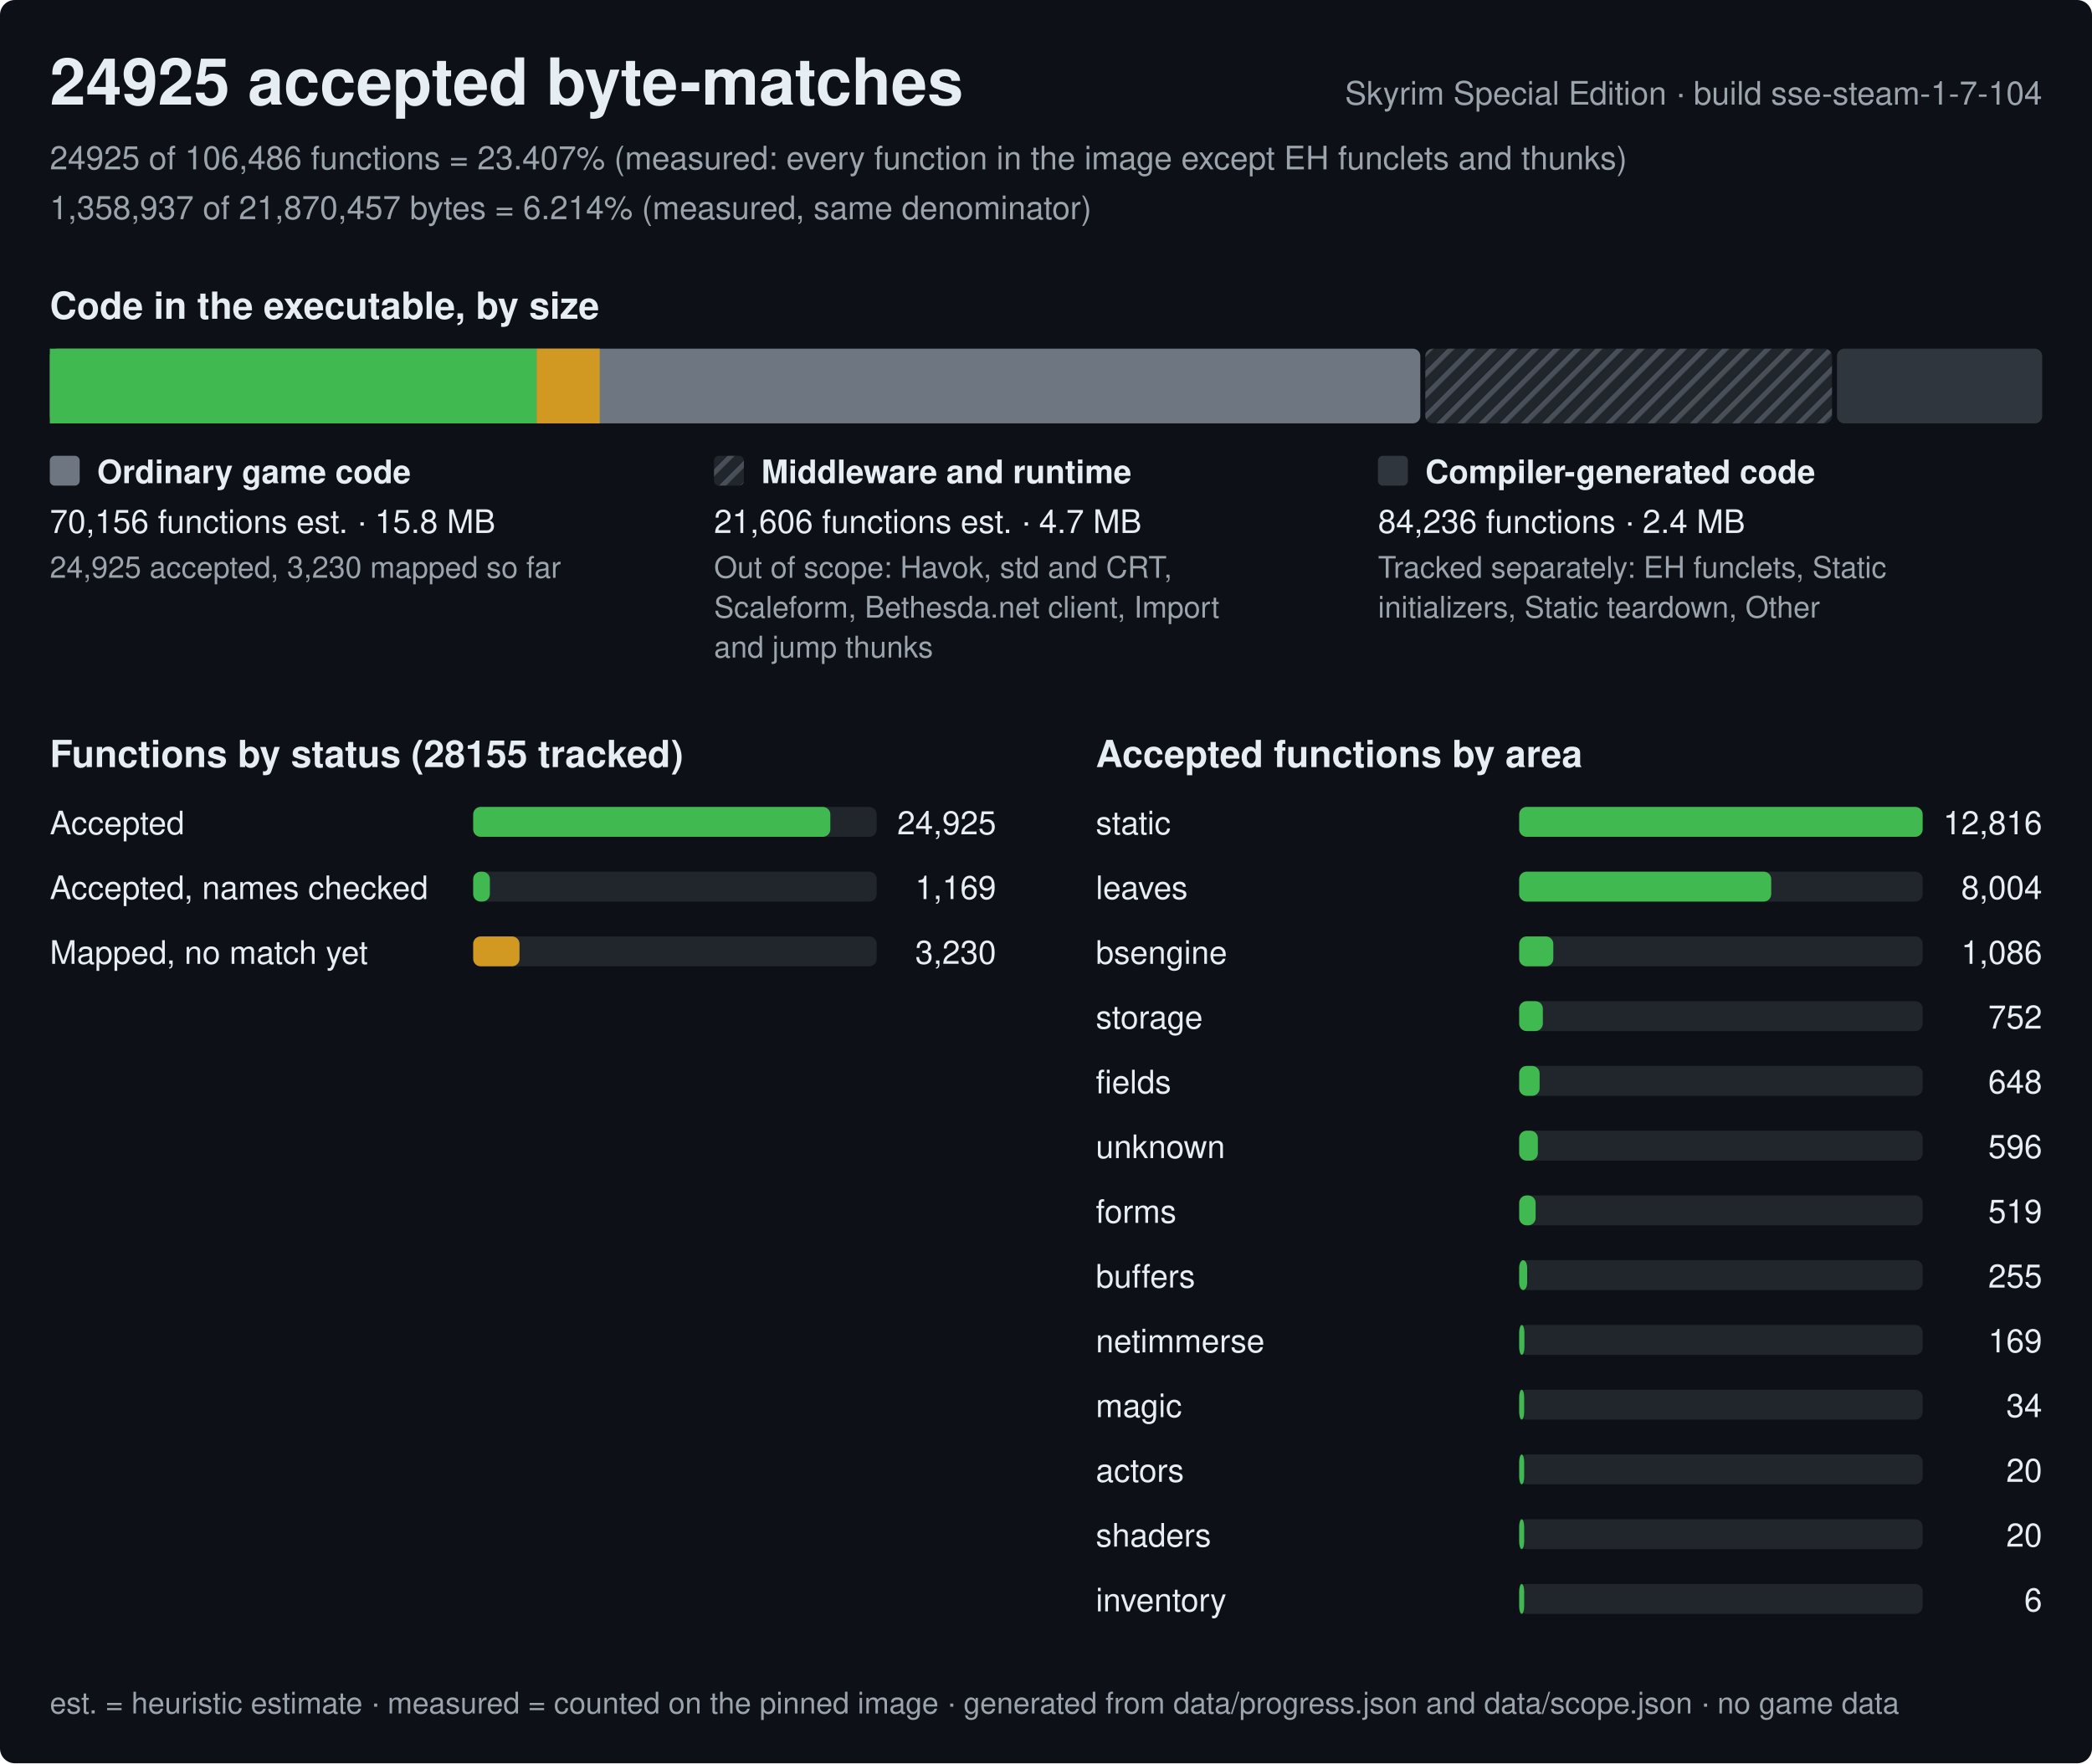
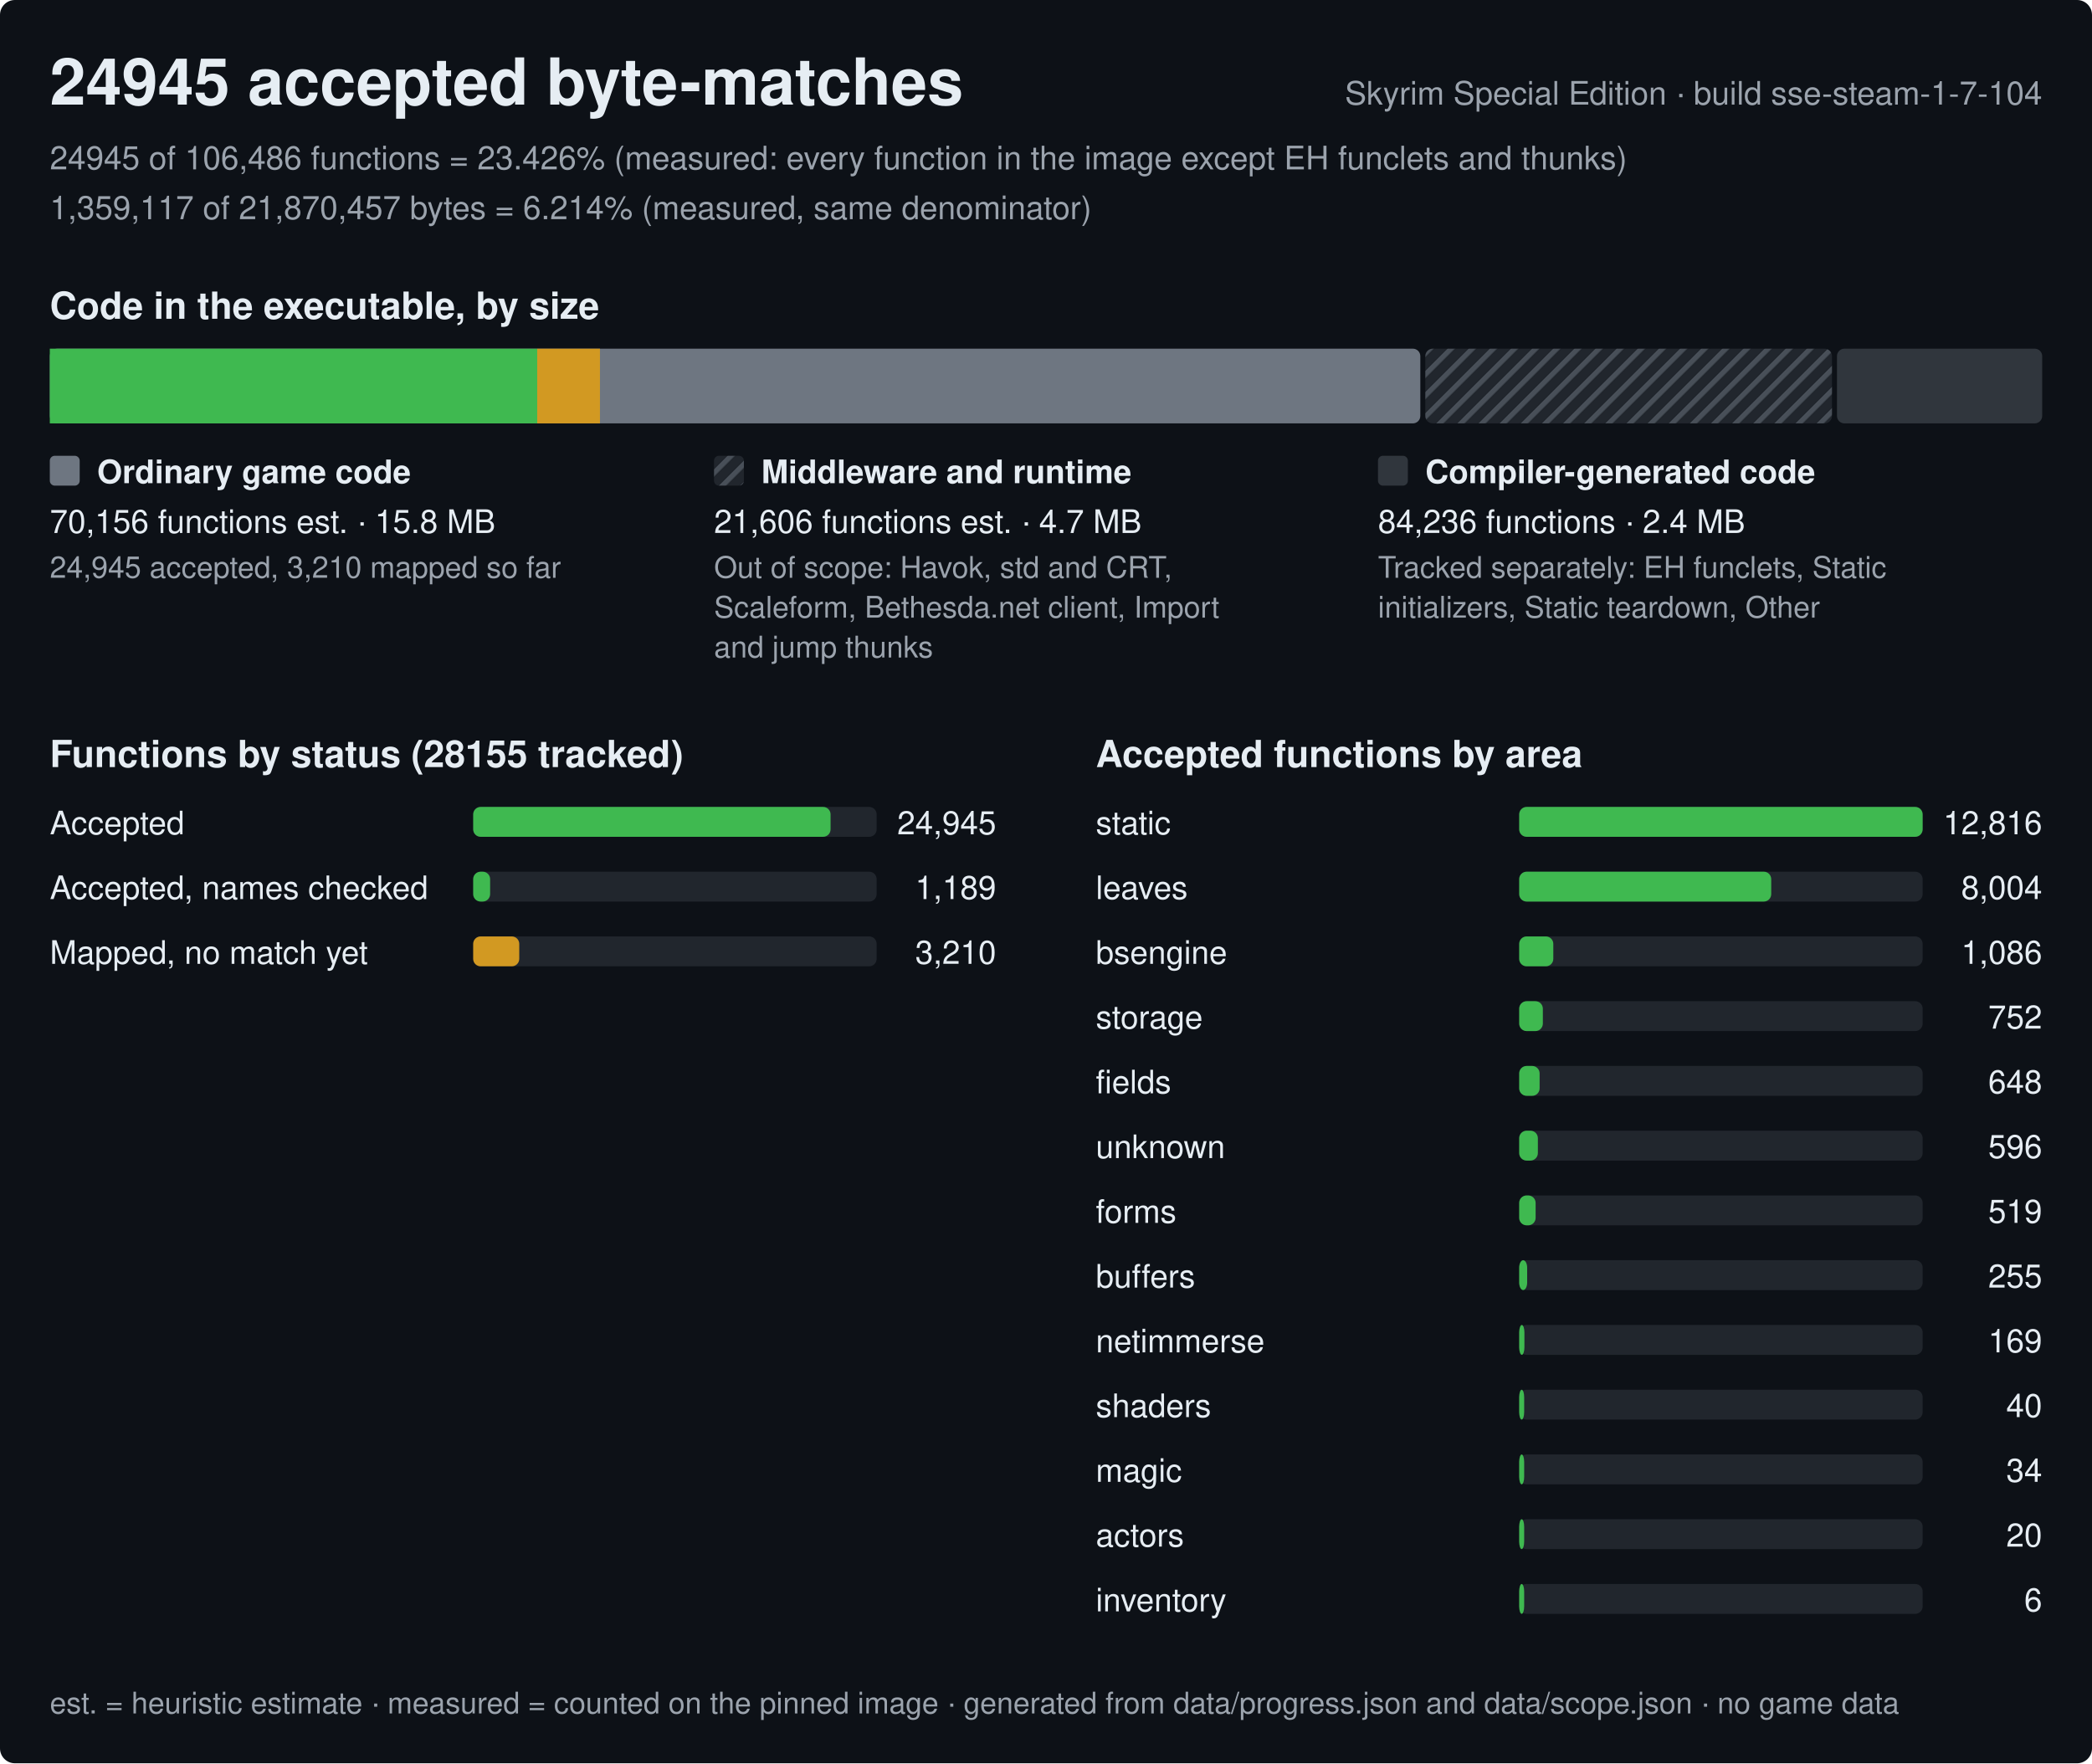
<svg xmlns="http://www.w3.org/2000/svg" width="840" height="708" viewBox="0 0 840 708" role="img" aria-label="Progress of the Skyrim Special Edition byte-matching reconstruction, build sse-steam-1-7-104">
  <style>text{font-family:-apple-system,BlinkMacSystemFont,'Segoe UI',Helvetica,Arial,sans-serif;fill:#e6edf3;white-space:pre}.h{font-size:26px;font-weight:600}.st{font-size:15px;font-weight:600}.lb{font-size:13px;font-weight:600}.bl{font-size:12px;font-weight:600;stroke:#0d1117;stroke-width:3px;paint-order:stroke;stroke-linejoin:round}.rl{font-size:13px}.fn{font-size:12px;fill:#9ba3ad}.mu{fill:#9ba3ad}</style>
  <defs>
    <pattern id="hx" width="6" height="6" patternUnits="userSpaceOnUse" patternTransform="rotate(45)">
      <rect width="6" height="6" fill="#21262d" />
      <rect width="2" height="6" fill="#484f58" />
    </pattern>
  </defs>
  <rect width="840" height="708" rx="6" fill="#0d1117" />
-   <text x="20" y="42" class="h">24925 accepted byte-matches</text>
+   <text x="20" y="42" class="h">24945 accepted byte-matches</text>
  <text x="820" y="42" class="rl mu" text-anchor="end">Skyrim Special Edition · build sse-steam-1-7-104</text>
-   <text x="20" y="68" class="rl mu">24925 of 106,486 functions = 23.407% (measured: every function in the image except EH funclets and thunks)</text>
-   <text x="20" y="88" class="rl mu">1,358,937 of 21,870,457 bytes = 6.214% (measured, same denominator)</text>
+   <text x="20" y="68" class="rl mu">24945 of 106,486 functions = 23.426% (measured: every function in the image except EH funclets and thunks)</text>
+   <text x="20" y="88" class="rl mu">1,359,117 of 21,870,457 bytes = 6.214% (measured, same denominator)</text>
  <text x="20" y="128" class="st">Code in the executable, by size</text>
  <rect x="20" y="140" width="550.3" height="30" rx="3" fill="#6e7681" />
-   <rect x="20" y="140" width="195.5" height="30" fill="#3fb950" />
-   <rect x="215.5" y="140" width="25.3" height="30" fill="#d29922" />
+   <rect x="20" y="140" width="195.7" height="30" fill="#3fb950" />
+   <rect x="215.7" y="140" width="25.2" height="30" fill="#d29922" />
  <rect x="572.3" y="140" width="163.3" height="30" rx="3" fill="url(#hx)" />
  <rect x="737.6" y="140" width="82.4" height="30" rx="3" fill="#30363d" />
  <rect x="20" y="183" width="12" height="12" rx="2" fill="#6e7681" />
  <text x="39" y="194" class="lb">Ordinary game code</text>
  <text x="20" y="214" class="rl">70,156 functions est. · 15.8 MB</text>
-   <text x="20" y="232" class="fn">24,925 accepted, 3,230 mapped so far</text>
+   <text x="20" y="232" class="fn">24,945 accepted, 3,210 mapped so far</text>
  <rect x="286.7" y="183" width="12" height="12" rx="2" fill="url(#hx)" />
  <text x="305.7" y="194" class="lb">Middleware and runtime</text>
  <text x="286.7" y="214" class="rl">21,606 functions est. · 4.7 MB</text>
  <text x="286.7" y="232" class="fn">Out of scope: Havok, std and CRT,</text>
  <text x="286.7" y="248" class="fn">Scaleform, Bethesda.net client, Import</text>
  <text x="286.7" y="264" class="fn">and jump thunks</text>
  <rect x="553.3" y="183" width="12" height="12" rx="2" fill="#30363d" />
  <text x="572.3" y="194" class="lb">Compiler-generated code</text>
  <text x="553.3" y="214" class="rl">84,236 functions · 2.4 MB</text>
  <text x="553.3" y="232" class="fn">Tracked separately: EH funclets, Static</text>
  <text x="553.3" y="248" class="fn">initializers, Static teardown, Other</text>
  <text x="20" y="308" class="st">Functions by status (28155 tracked)</text>
  <text x="20" y="335" class="rl">Accepted</text>
  <rect x="190" y="324" width="162.0" height="12" rx="3" fill="#21262d" />
-   <rect x="190" y="324" width="143.4" height="12" rx="3" fill="#3fb950" />
-   <text x="400.0" y="335" class="rl" text-anchor="end">24,925</text>
+   <rect x="190" y="324" width="143.5" height="12" rx="3" fill="#3fb950" />
+   <text x="400.0" y="335" class="rl" text-anchor="end">24,945</text>
  <text x="20" y="361" class="rl">Accepted, names checked</text>
  <rect x="190" y="350" width="162.0" height="12" rx="3" fill="#21262d" />
-   <rect x="190" y="350" width="6.7" height="12" rx="3" fill="#3fb950" />
-   <text x="400.0" y="361" class="rl" text-anchor="end">1,169</text>
+   <rect x="190" y="350" width="6.8" height="12" rx="3" fill="#3fb950" />
+   <text x="400.0" y="361" class="rl" text-anchor="end">1,189</text>
  <text x="20" y="387" class="rl">Mapped, no match yet</text>
  <rect x="190" y="376" width="162.0" height="12" rx="3" fill="#21262d" />
-   <rect x="190" y="376" width="18.6" height="12" rx="3" fill="#d29922" />
-   <text x="400.0" y="387" class="rl" text-anchor="end">3,230</text>
+   <rect x="190" y="376" width="18.5" height="12" rx="3" fill="#d29922" />
+   <text x="400.0" y="387" class="rl" text-anchor="end">3,210</text>
  <text x="440.0" y="308" class="st">Accepted functions by area</text>
  <text x="440.0" y="335" class="rl">static</text>
  <rect x="610.0" y="324" width="162.0" height="12" rx="3" fill="#21262d" />
  <rect x="610.0" y="324" width="162" height="12" rx="3" fill="#3fb950" />
  <text x="820.0" y="335" class="rl" text-anchor="end">12,816</text>
  <text x="440.0" y="361" class="rl">leaves</text>
  <rect x="610.0" y="350" width="162.0" height="12" rx="3" fill="#21262d" />
  <rect x="610.0" y="350" width="101.2" height="12" rx="3" fill="#3fb950" />
  <text x="820.0" y="361" class="rl" text-anchor="end">8,004</text>
  <text x="440.0" y="387" class="rl">bsengine</text>
  <rect x="610.0" y="376" width="162.0" height="12" rx="3" fill="#21262d" />
  <rect x="610.0" y="376" width="13.7" height="12" rx="3" fill="#3fb950" />
  <text x="820.0" y="387" class="rl" text-anchor="end">1,086</text>
  <text x="440.0" y="413" class="rl">storage</text>
  <rect x="610.0" y="402" width="162.0" height="12" rx="3" fill="#21262d" />
  <rect x="610.0" y="402" width="9.5" height="12" rx="3" fill="#3fb950" />
  <text x="820.0" y="413" class="rl" text-anchor="end">752</text>
  <text x="440.0" y="439" class="rl">fields</text>
  <rect x="610.0" y="428" width="162.0" height="12" rx="3" fill="#21262d" />
  <rect x="610.0" y="428" width="8.2" height="12" rx="3" fill="#3fb950" />
  <text x="820.0" y="439" class="rl" text-anchor="end">648</text>
  <text x="440.0" y="465" class="rl">unknown</text>
  <rect x="610.0" y="454" width="162.0" height="12" rx="3" fill="#21262d" />
  <rect x="610.0" y="454" width="7.5" height="12" rx="3" fill="#3fb950" />
  <text x="820.0" y="465" class="rl" text-anchor="end">596</text>
  <text x="440.0" y="491" class="rl">forms</text>
  <rect x="610.0" y="480" width="162.0" height="12" rx="3" fill="#21262d" />
  <rect x="610.0" y="480" width="6.6" height="12" rx="3" fill="#3fb950" />
  <text x="820.0" y="491" class="rl" text-anchor="end">519</text>
  <text x="440.0" y="517" class="rl">buffers</text>
  <rect x="610.0" y="506" width="162.0" height="12" rx="3" fill="#21262d" />
  <rect x="610.0" y="506" width="3.2" height="12" rx="3" fill="#3fb950" />
  <text x="820.0" y="517" class="rl" text-anchor="end">255</text>
  <text x="440.0" y="543" class="rl">netimmerse</text>
  <rect x="610.0" y="532" width="162.0" height="12" rx="3" fill="#21262d" />
  <rect x="610.0" y="532" width="2.1" height="12" rx="3" fill="#3fb950" />
  <text x="820.0" y="543" class="rl" text-anchor="end">169</text>
-   <text x="440.0" y="569" class="rl">magic</text>
+   <text x="440.0" y="569" class="rl">shaders</text>
  <rect x="610.0" y="558" width="162.0" height="12" rx="3" fill="#21262d" />
  <rect x="610.0" y="558" width="2" height="12" rx="3" fill="#3fb950" />
-   <text x="820.0" y="569" class="rl" text-anchor="end">34</text>
-   <text x="440.0" y="595" class="rl">actors</text>
+   <text x="820.0" y="569" class="rl" text-anchor="end">40</text>
+   <text x="440.0" y="595" class="rl">magic</text>
  <rect x="610.0" y="584" width="162.0" height="12" rx="3" fill="#21262d" />
  <rect x="610.0" y="584" width="2" height="12" rx="3" fill="#3fb950" />
-   <text x="820.0" y="595" class="rl" text-anchor="end">20</text>
-   <text x="440.0" y="621" class="rl">shaders</text>
+   <text x="820.0" y="595" class="rl" text-anchor="end">34</text>
+   <text x="440.0" y="621" class="rl">actors</text>
  <rect x="610.0" y="610" width="162.0" height="12" rx="3" fill="#21262d" />
  <rect x="610.0" y="610" width="2" height="12" rx="3" fill="#3fb950" />
  <text x="820.0" y="621" class="rl" text-anchor="end">20</text>
  <text x="440.0" y="647" class="rl">inventory</text>
  <rect x="610.0" y="636" width="162.0" height="12" rx="3" fill="#21262d" />
  <rect x="610.0" y="636" width="2" height="12" rx="3" fill="#3fb950" />
  <text x="820.0" y="647" class="rl" text-anchor="end">6</text>
  <text x="20" y="688" class="fn">est. = heuristic estimate · measured = counted on the pinned image · generated from data/progress.json and data/scope.json · no game data</text>
</svg>
